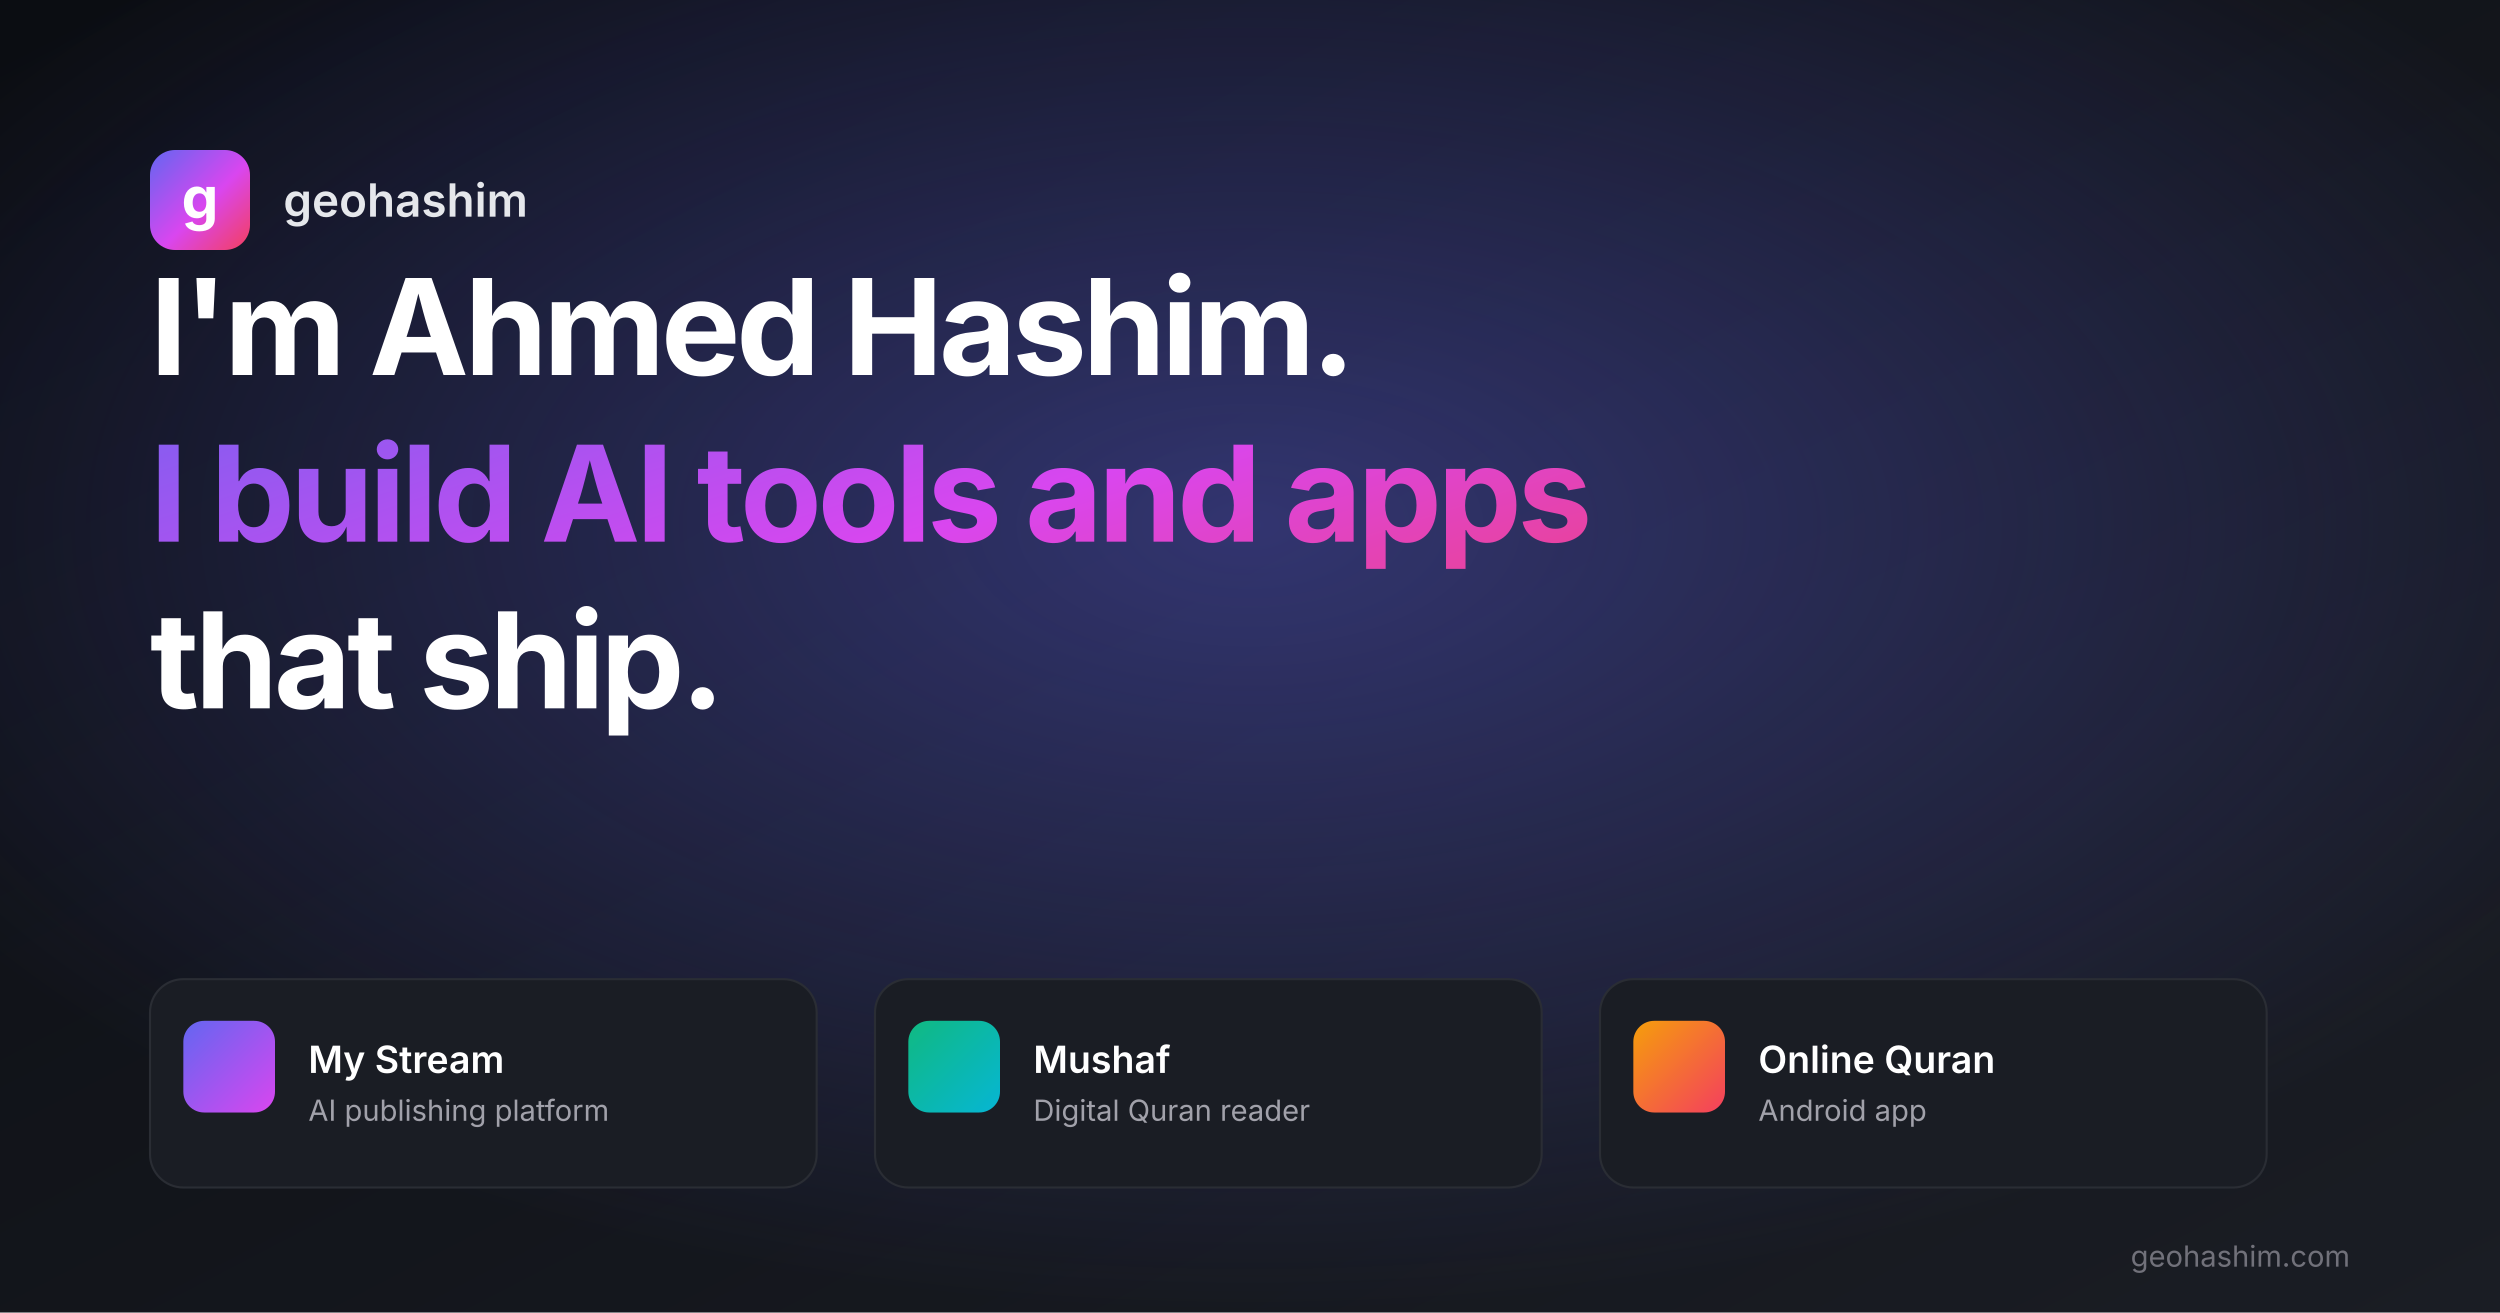
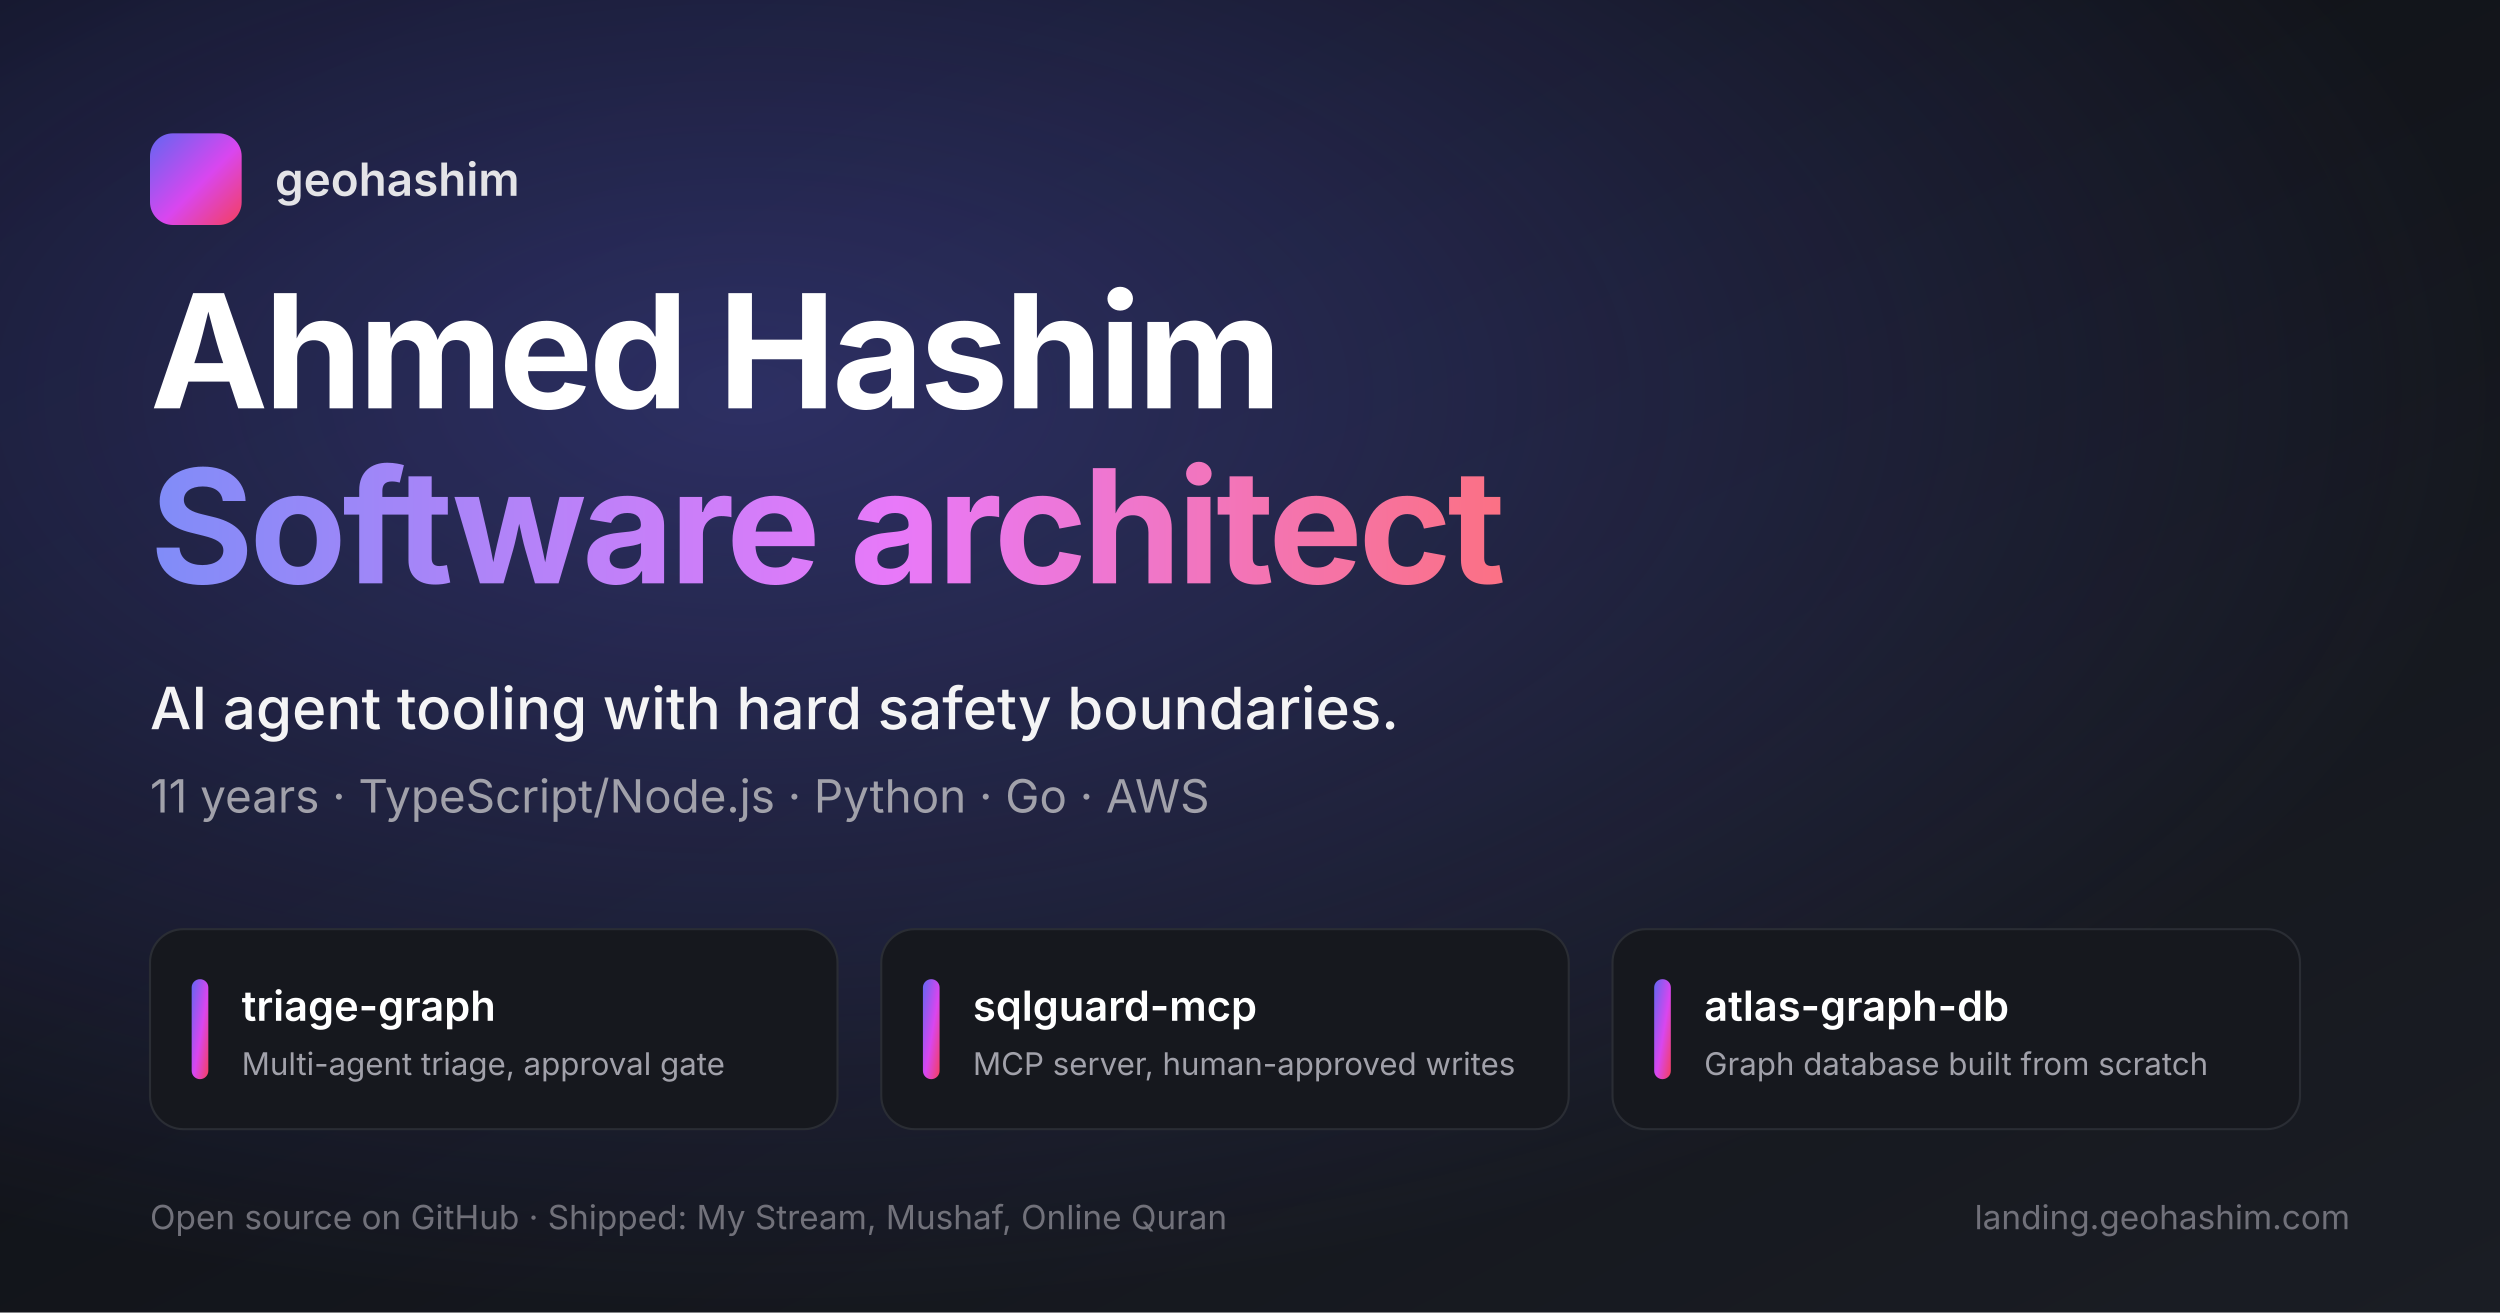
- <svg xmlns="http://www.w3.org/2000/svg" viewBox="0 0 1200 630" role="img" aria-label="geohashim · Ahmed Hashim · Software architect, AI agent tooling and open source">
+ <svg xmlns="http://www.w3.org/2000/svg" viewBox="0 0 1200 630" width="1200" height="630" role="img" aria-label="Ahmed Hashim, software architect. AI agent tooling with hard safety boundaries. Open source: triage-graph, sqlguard-mcp, atlas-graph-db.">
  <defs>
    <linearGradient id="bg" x1="0" y1="0" x2="1" y2="1">
      <stop offset="0%" stop-color="#0b0d12" />
      <stop offset="100%" stop-color="#1a1d24" />
    </linearGradient>
    <linearGradient id="brand" x1="0" y1="0" x2="1" y2="1">
      <stop offset="0%" stop-color="#6366f1" />
      <stop offset="55%" stop-color="#d946ef" />
      <stop offset="100%" stop-color="#f43f5e" />
    </linearGradient>
-     <linearGradient id="card1" x1="0" y1="0" x2="1" y2="1">
-       <stop offset="0%" stop-color="#6366f1" />
-       <stop offset="100%" stop-color="#d946ef" />
+     <linearGradient id="brandText" x1="0" y1="0" x2="1" y2="0">
+       <stop offset="0%" stop-color="#818cf8" />
+       <stop offset="55%" stop-color="#e879f9" />
+       <stop offset="100%" stop-color="#fb7185" />
    </linearGradient>
-     <linearGradient id="card2" x1="0" y1="0" x2="1" y2="1">
-       <stop offset="0%" stop-color="#10b981" />
-       <stop offset="100%" stop-color="#06b6d4" />
-     </linearGradient>
-     <linearGradient id="card3" x1="0" y1="0" x2="1" y2="1">
-       <stop offset="0%" stop-color="#f59e0b" />
-       <stop offset="100%" stop-color="#f43f5e" />
-     </linearGradient>
-     <radialGradient id="glow" cx="0.5" cy="0.4" r="0.6">
-       <stop offset="0%" stop-color="#6366f1" stop-opacity="0.4" />
+     <radialGradient id="glow" cx="0.3" cy="0.3" r="0.7">
+       <stop offset="0%" stop-color="#6366f1" stop-opacity="0.35" />
      <stop offset="100%" stop-color="#6366f1" stop-opacity="0" />
    </radialGradient>
  </defs>
  <rect width="1200" height="630" fill="url(#bg)" />
  <rect width="1200" height="630" fill="url(#glow)" />
-   <g transform="translate(72, 72)">
-     <rect width="48" height="48" rx="12" fill="url(#brand)" />
-     <text x="24" y="33" text-anchor="middle" font-family="ui-sans-serif, system-ui, -apple-system, Inter, sans-serif" font-weight="700" font-size="28" fill="#ffffff" letter-spacing="-1">g</text>
-     <text x="64" y="32" font-family="ui-sans-serif, system-ui, -apple-system, Inter, sans-serif" font-weight="600" font-size="22" fill="#e5e7eb">geohashim</text>
+   <g transform="translate(72, 64)">
+     <rect width="44" height="44" rx="11" fill="url(#brand)" />
+     <text x="60" y="30" font-family="Inter, ui-sans-serif, system-ui, sans-serif" font-weight="600" font-size="22" fill="#e4e4e7">geohashim</text>
  </g>
-   <g transform="translate(72, 180)">
-     <text font-family="'Space Grotesk', ui-sans-serif, Inter, sans-serif" font-weight="700" font-size="64" fill="#ffffff" letter-spacing="-2">
-       <tspan x="0" y="0">I'm Ahmed Hashim.</tspan>
-       <tspan x="0" y="80" fill="url(#brand)">I build AI tools and apps</tspan>
-       <tspan x="0" y="160" fill="#ffffff">that ship.</tspan>
-     </text>
+   <g transform="translate(72, 196)" font-family="'Space Grotesk', Inter, ui-sans-serif, sans-serif" font-weight="700" letter-spacing="-2">
+     <text x="0" y="0" font-size="76" fill="#ffffff">Ahmed Hashim</text>
+     <text x="0" y="84" font-size="76" fill="url(#brandText)">Software architect</text>
  </g>
-   <g transform="translate(72, 470)">
-     <g transform="translate(0, 0)">
-       <rect width="320" height="100" rx="16" fill="#1a1d24" stroke="#2a2d34" />
-       <rect x="16" y="20" width="44" height="44" rx="10" fill="url(#card1)" />
-       <text x="76" y="45" font-family="ui-sans-serif, Inter, sans-serif" font-weight="600" font-size="18" fill="#ffffff">My Stream</text>
-       <text x="76" y="68" font-family="ui-sans-serif, Inter, sans-serif" font-size="14" fill="#a1a1aa">AI publishing platform</text>
+   <g transform="translate(72, 350)" font-family="Inter, ui-sans-serif, system-ui, sans-serif">
+     <text x="0" y="0" font-size="28" font-weight="500" fill="#f4f4f5">AI agent tooling with hard safety boundaries.</text>
+     <text x="0" y="40" font-size="22" fill="#a1a1aa">11 years · TypeScript/Node.js · Python · Go · AWS</text>
+   </g>
+   <g transform="translate(72, 446)" font-family="Inter, ui-sans-serif, system-ui, sans-serif">
+     <g>
+       <rect width="330" height="96" rx="16" fill="#16181e" stroke="#2a2d34" />
+       <rect x="20" y="24" width="8" height="48" rx="4" fill="url(#brand)" />
+       <text x="44" y="44" font-size="20" font-weight="600" fill="#ffffff">triage-graph</text>
+       <text x="44" y="70" font-size="15" fill="#a1a1aa">Multi-agent triage, approval gate</text>
    </g>
-     <g transform="translate(348, 0)">
-       <rect width="320" height="100" rx="16" fill="#1a1d24" stroke="#2a2d34" />
-       <rect x="16" y="20" width="44" height="44" rx="10" fill="url(#card2)" />
-       <text x="76" y="45" font-family="ui-sans-serif, Inter, sans-serif" font-weight="600" font-size="18" fill="#ffffff">Mushaf</text>
-       <text x="76" y="68" font-family="ui-sans-serif, Inter, sans-serif" font-size="14" fill="#a1a1aa">Digital Quran reader</text>
+     <g transform="translate(351, 0)">
+       <rect width="330" height="96" rx="16" fill="#16181e" stroke="#2a2d34" />
+       <rect x="20" y="24" width="8" height="48" rx="4" fill="url(#brand)" />
+       <text x="44" y="44" font-size="20" font-weight="600" fill="#ffffff">sqlguard-mcp</text>
+       <text x="44" y="70" font-size="15" fill="#a1a1aa">MCP server, human-approved writes</text>
    </g>
-     <g transform="translate(696, 0)">
-       <rect width="320" height="100" rx="16" fill="#1a1d24" stroke="#2a2d34" />
-       <rect x="16" y="20" width="44" height="44" rx="10" fill="url(#card3)" />
-       <text x="76" y="45" font-family="ui-sans-serif, Inter, sans-serif" font-weight="600" font-size="18" fill="#ffffff">Online Quran</text>
-       <text x="76" y="68" font-family="ui-sans-serif, Inter, sans-serif" font-size="14" fill="#a1a1aa">Android app</text>
+     <g transform="translate(702, 0)">
+       <rect width="330" height="96" rx="16" fill="#16181e" stroke="#2a2d34" />
+       <rect x="20" y="24" width="8" height="48" rx="4" fill="url(#brand)" />
+       <text x="44" y="44" font-size="20" font-weight="600" fill="#ffffff">atlas-graph-db</text>
+       <text x="44" y="70" font-size="15" fill="#a1a1aa">Graph database built from scratch</text>
    </g>
  </g>
-   <text x="1128" y="608" text-anchor="end" font-family="ui-sans-serif, Inter, sans-serif" font-size="14" fill="#71717a">geohashim.com</text>
+   <g font-family="Inter, ui-sans-serif, system-ui, sans-serif" font-size="16" fill="#71717a">
+     <text x="72" y="590">Open source on GitHub · Shipped: My Stream, Mushaf, Online Quran</text>
+     <text x="1128" y="590" text-anchor="end">landing.geohashim.com</text>
+   </g>
</svg>
